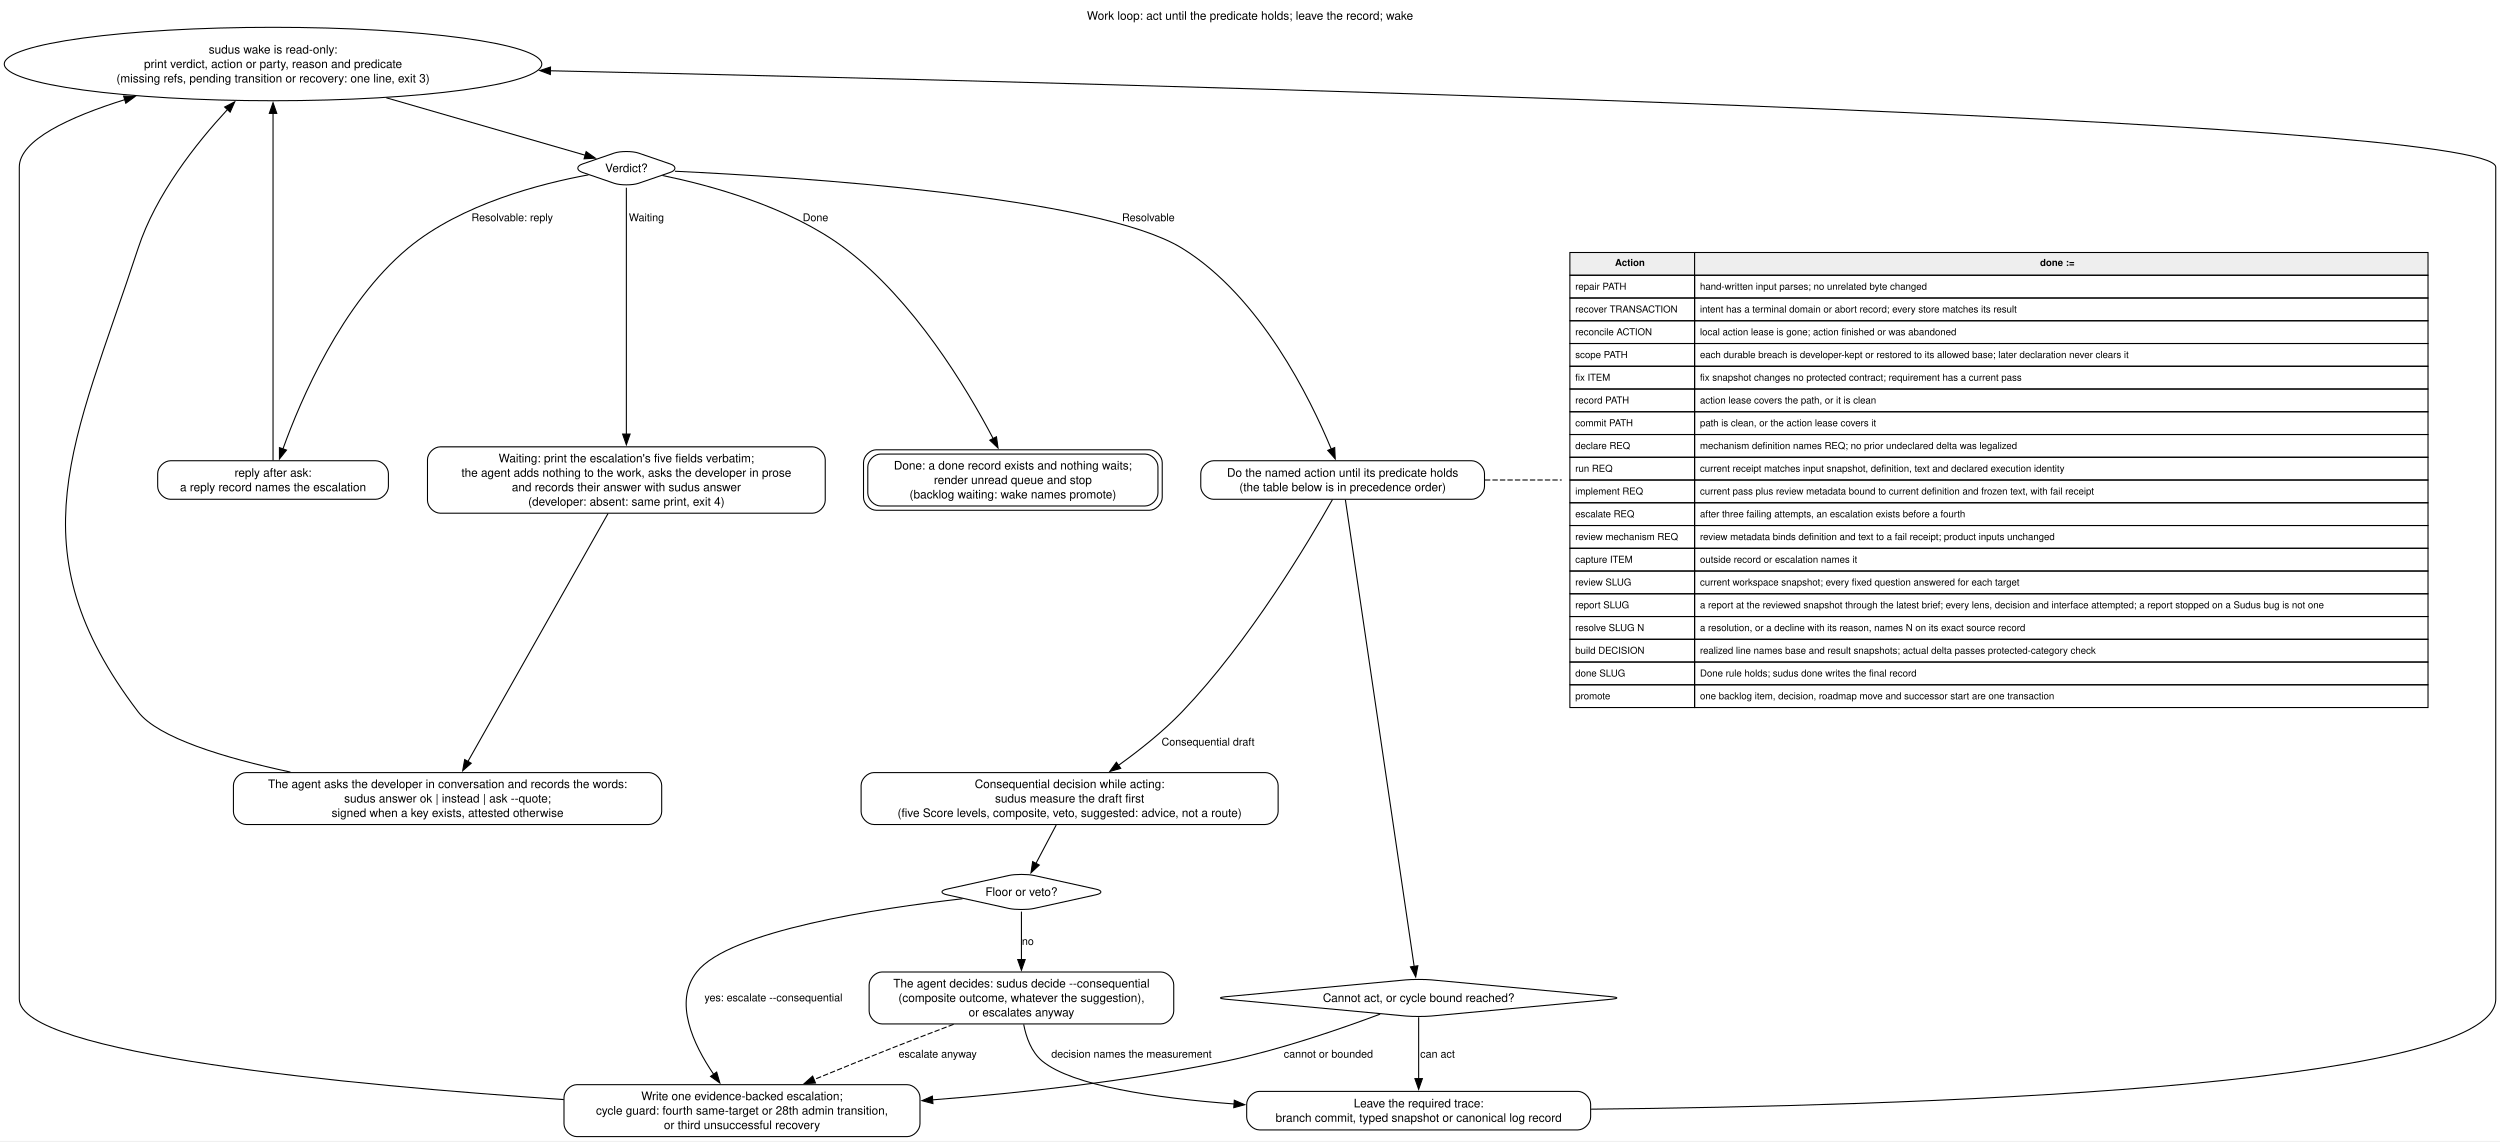
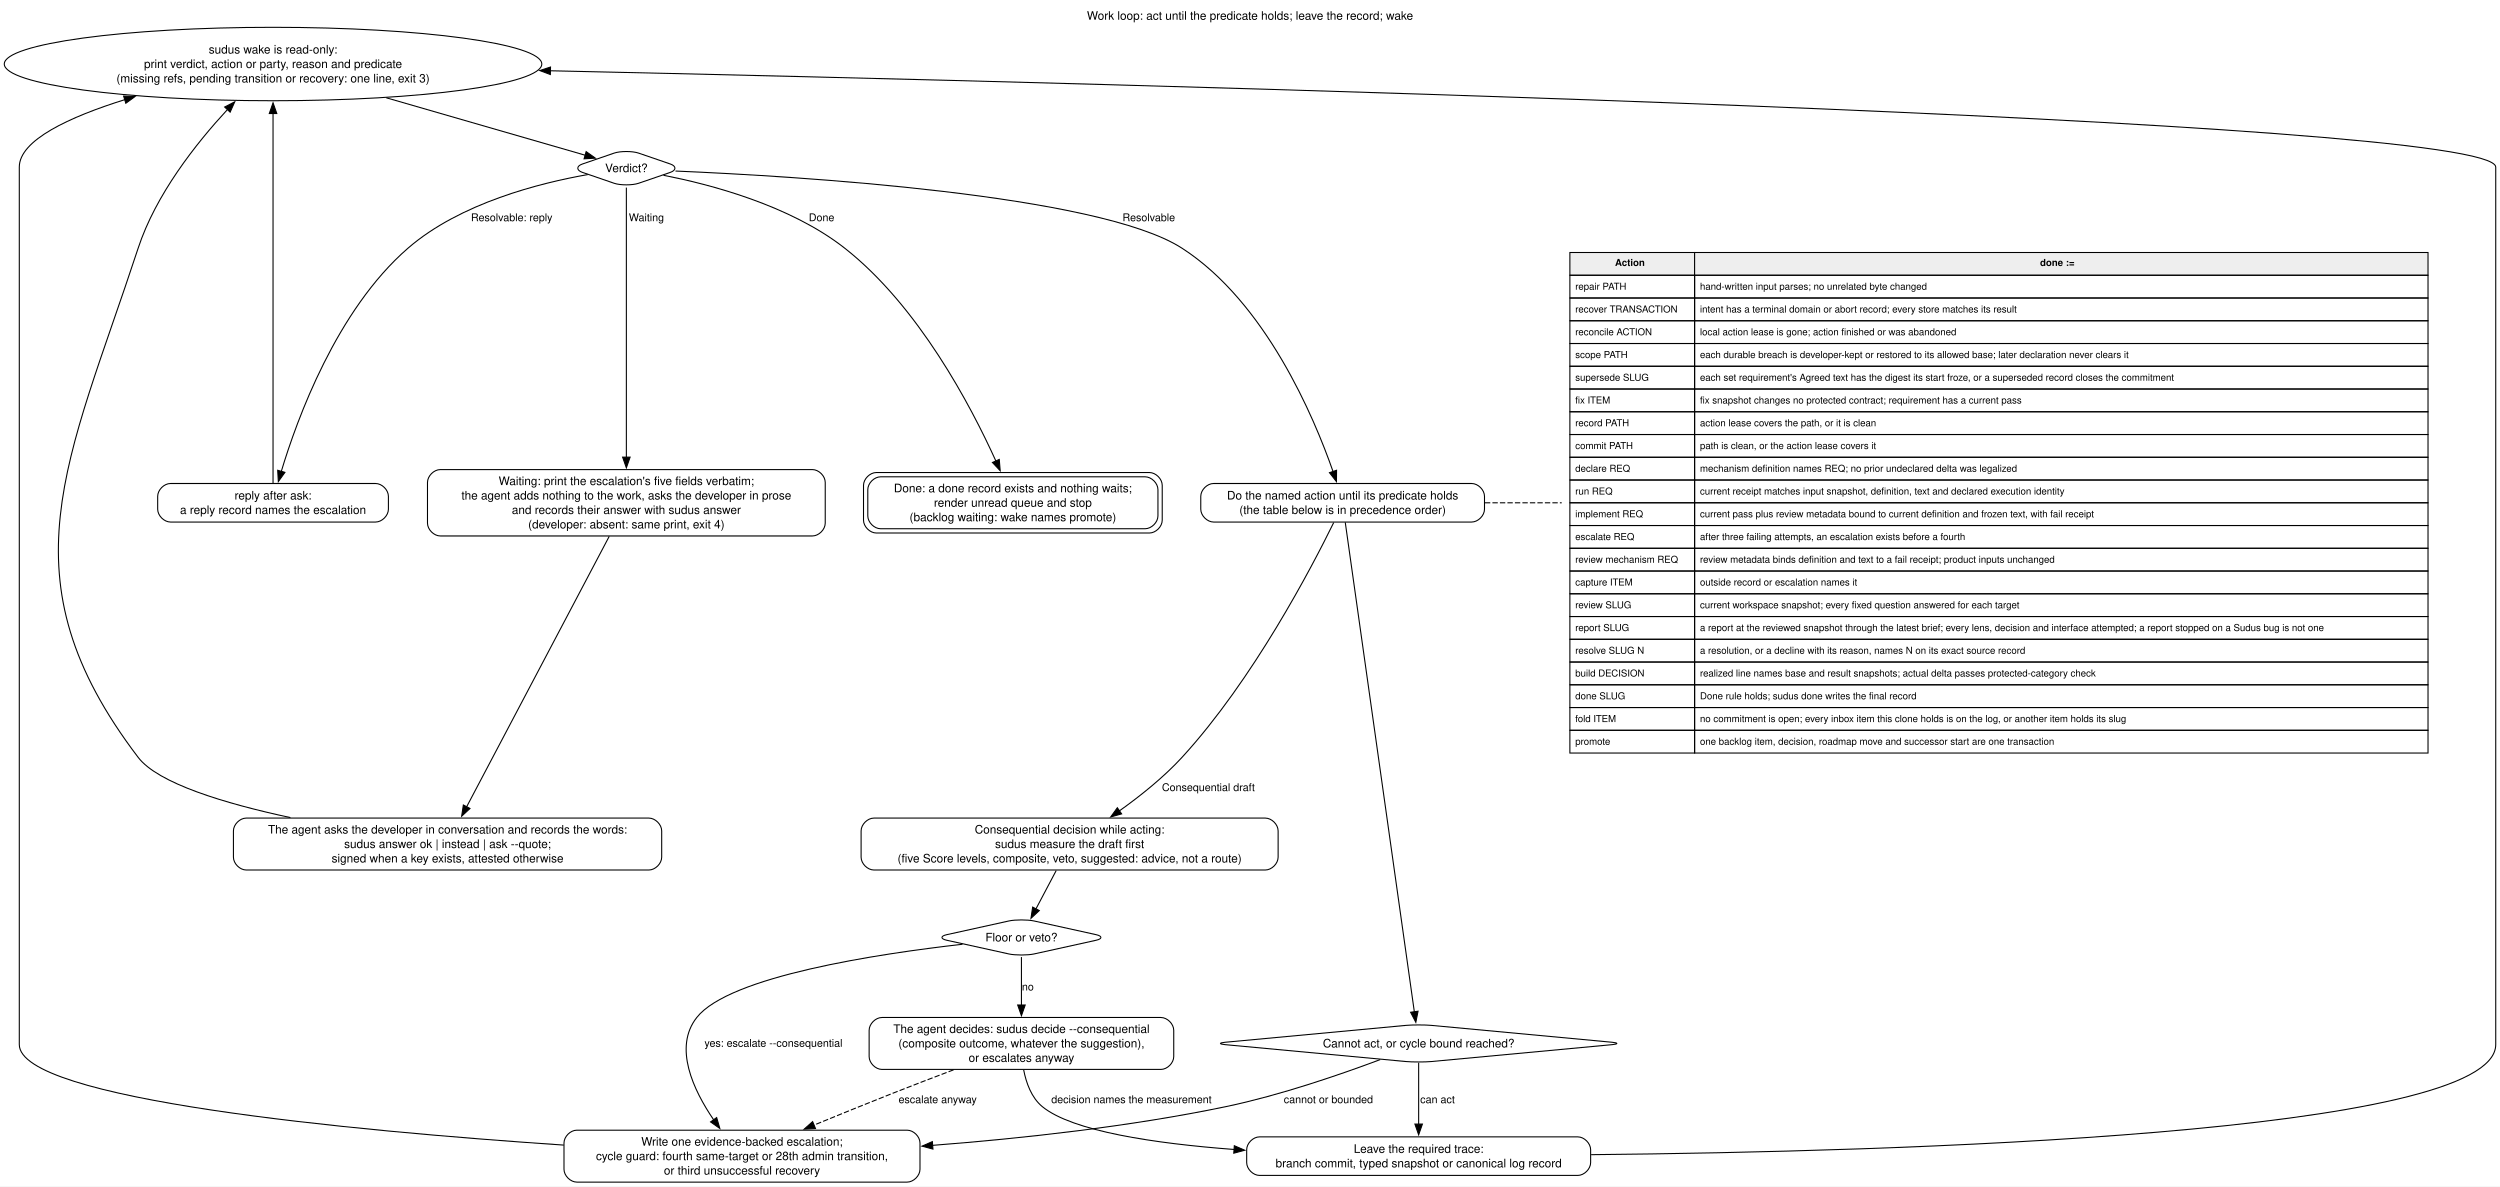
- <svg xmlns="http://www.w3.org/2000/svg" width="2335pt" height="1066pt" viewBox="0.00 0.00 2335.00 1066.00">
-   <g id="graph0" class="graph" transform="scale(1 1) rotate(0) translate(4 1061.59)">
-     <polygon fill="white" stroke="none" points="-4,4 -4,-1061.59 2331.02,-1061.59 2331.02,4 -4,4" />
-     <text xml:space="preserve" text-anchor="middle" x="1163.51" y="-1043.14" font-family="Helvetica,sans-Serif" font-size="11.00">Work loop: act until the predicate holds; leave the record; wake</text>
+ <svg xmlns="http://www.w3.org/2000/svg" width="2335pt" height="1108pt" viewBox="0.00 0.00 2335.00 1108.00">
+   <g id="graph0" class="graph" transform="scale(1 1) rotate(0) translate(4 1104.09)">
+     <polygon fill="white" stroke="none" points="-4,4 -4,-1104.09 2331.02,-1104.09 2331.02,4 -4,4" />
+     <text xml:space="preserve" text-anchor="middle" x="1163.51" y="-1085.64" font-family="Helvetica,sans-Serif" font-size="11.00">Work loop: act until the predicate holds; leave the record; wake</text>
    <g id="node1" class="node">
-       <ellipse fill="none" stroke="black" cx="251.02" cy="-1001.79" rx="251.02" ry="34.29" />
-       <text xml:space="preserve" text-anchor="middle" x="251.02" y="-1011.59" font-family="Helvetica,sans-Serif" font-size="11.00">sudus wake is read-only:</text>
-       <text xml:space="preserve" text-anchor="middle" x="251.02" y="-998.09" font-family="Helvetica,sans-Serif" font-size="11.00">print verdict, action or party, reason and predicate</text>
-       <text xml:space="preserve" text-anchor="middle" x="251.02" y="-984.59" font-family="Helvetica,sans-Serif" font-size="11.00">(missing refs, pending transition or recovery: one line, exit 3)</text>
+       <ellipse fill="none" stroke="black" cx="251.02" cy="-1044.29" rx="251.02" ry="34.29" />
+       <text xml:space="preserve" text-anchor="middle" x="251.02" y="-1054.09" font-family="Helvetica,sans-Serif" font-size="11.00">sudus wake is read-only:</text>
+       <text xml:space="preserve" text-anchor="middle" x="251.02" y="-1040.59" font-family="Helvetica,sans-Serif" font-size="11.00">print verdict, action or party, reason and predicate</text>
+       <text xml:space="preserve" text-anchor="middle" x="251.02" y="-1027.09" font-family="Helvetica,sans-Serif" font-size="11.00">(missing refs, pending transition or recovery: one line, exit 3)</text>
    </g>
    <g id="node2" class="node">
-       <path fill="none" stroke="black" d="M569.67,-918.61C569.67,-918.61 539.92,-908.39 539.92,-908.39 534.24,-906.45 534.24,-902.55 539.92,-900.61 539.92,-900.61 569.67,-890.39 569.67,-890.39 575.35,-888.45 586.7,-888.45 592.37,-890.39 592.37,-890.39 622.13,-900.61 622.13,-900.61 627.8,-902.55 627.8,-906.45 622.13,-908.39 622.13,-908.39 592.37,-918.61 592.37,-918.61 586.7,-920.55 575.35,-920.55 569.67,-918.61" />
-       <text xml:space="preserve" text-anchor="middle" x="581.02" y="-900.8" font-family="Helvetica,sans-Serif" font-size="11.00">Verdict?</text>
+       <path fill="none" stroke="black" d="M569.67,-961.11C569.67,-961.11 539.92,-950.89 539.92,-950.89 534.24,-948.95 534.24,-945.05 539.92,-943.11 539.92,-943.11 569.67,-932.89 569.67,-932.89 575.35,-930.95 586.7,-930.95 592.37,-932.89 592.37,-932.89 622.13,-943.11 622.13,-943.11 627.8,-945.05 627.8,-948.95 622.13,-950.89 622.13,-950.89 592.37,-961.11 592.37,-961.11 586.7,-963.05 575.35,-963.05 569.67,-961.11" />
+       <text xml:space="preserve" text-anchor="middle" x="581.02" y="-943.3" font-family="Helvetica,sans-Serif" font-size="11.00">Verdict?</text>
    </g>
    <g id="edge1" class="edge">
-       <path fill="none" stroke="black" d="M356.8,-970.25C420.41,-951.88 497.56,-929.6 542.77,-916.55" />
-       <polygon fill="black" stroke="black" points="543.46,-919.99 552.1,-913.85 541.52,-913.26 543.46,-919.99" />
+       <path fill="none" stroke="black" d="M356.8,-1012.75C420.41,-994.38 497.56,-972.1 542.77,-959.05" />
+       <polygon fill="black" stroke="black" points="543.46,-962.49 552.1,-956.35 541.52,-955.76 543.46,-962.49" />
    </g>
    <g id="node3" class="node">
-       <path fill="none" stroke="black" d="M754.77,-644.25C754.77,-644.25 407.27,-644.25 407.27,-644.25 401.27,-644.25 395.27,-638.25 395.27,-632.25 395.27,-632.25 395.27,-594.25 395.27,-594.25 395.27,-588.25 401.27,-582.25 407.27,-582.25 407.27,-582.25 754.77,-582.25 754.77,-582.25 760.77,-582.25 766.77,-588.25 766.77,-594.25 766.77,-594.25 766.77,-632.25 766.77,-632.25 766.77,-638.25 760.77,-644.25 754.77,-644.25" />
-       <text xml:space="preserve" text-anchor="middle" x="581.02" y="-629.8" font-family="Helvetica,sans-Serif" font-size="11.00">Waiting: print the escalation's five fields verbatim;</text>
-       <text xml:space="preserve" text-anchor="middle" x="581.02" y="-616.3" font-family="Helvetica,sans-Serif" font-size="11.00">the agent adds nothing to the work, asks the developer in prose</text>
-       <text xml:space="preserve" text-anchor="middle" x="581.02" y="-602.8" font-family="Helvetica,sans-Serif" font-size="11.00">and records their answer with sudus answer</text>
-       <text xml:space="preserve" text-anchor="middle" x="581.02" y="-589.3" font-family="Helvetica,sans-Serif" font-size="11.00">(developer: absent: same print, exit 4)</text>
+       <path fill="none" stroke="black" d="M754.77,-665.5C754.77,-665.5 407.27,-665.5 407.27,-665.5 401.27,-665.5 395.27,-659.5 395.27,-653.5 395.27,-653.5 395.27,-615.5 395.27,-615.5 395.27,-609.5 401.27,-603.5 407.27,-603.5 407.27,-603.5 754.77,-603.5 754.77,-603.5 760.77,-603.5 766.77,-609.5 766.77,-615.5 766.77,-615.5 766.77,-653.5 766.77,-653.5 766.77,-659.5 760.77,-665.5 754.77,-665.5" />
+       <text xml:space="preserve" text-anchor="middle" x="581.02" y="-651.05" font-family="Helvetica,sans-Serif" font-size="11.00">Waiting: print the escalation's five fields verbatim;</text>
+       <text xml:space="preserve" text-anchor="middle" x="581.02" y="-637.55" font-family="Helvetica,sans-Serif" font-size="11.00">the agent adds nothing to the work, asks the developer in prose</text>
+       <text xml:space="preserve" text-anchor="middle" x="581.02" y="-624.05" font-family="Helvetica,sans-Serif" font-size="11.00">and records their answer with sudus answer</text>
+       <text xml:space="preserve" text-anchor="middle" x="581.02" y="-610.55" font-family="Helvetica,sans-Serif" font-size="11.00">(developer: absent: same print, exit 4)</text>
    </g>
    <g id="edge2" class="edge">
-       <path fill="none" stroke="black" d="M581.02,-886.27C581.02,-841.5 581.02,-720.51 581.02,-656.03" />
-       <polygon fill="black" stroke="black" points="584.52,-656.19 581.02,-646.19 577.52,-656.19 584.52,-656.19" />
-       <text xml:space="preserve" text-anchor="middle" x="599.77" y="-855" font-family="Helvetica,sans-Serif" font-size="10.00">Waiting</text>
+       <path fill="none" stroke="black" d="M581.02,-928.86C581.02,-881.15 581.02,-745.77 581.02,-676.87" />
+       <polygon fill="black" stroke="black" points="584.52,-677.13 581.02,-667.13 577.52,-677.13 584.52,-677.13" />
+       <text xml:space="preserve" text-anchor="middle" x="599.77" y="-897.5" font-family="Helvetica,sans-Serif" font-size="10.00">Waiting</text>
    </g>
    <g id="node5" class="node">
-       <path fill="none" stroke="black" d="M346.77,-631.25C346.77,-631.25 155.27,-631.25 155.27,-631.25 149.27,-631.25 143.27,-625.25 143.27,-619.25 143.27,-619.25 143.27,-607.25 143.27,-607.25 143.27,-601.25 149.27,-595.25 155.27,-595.25 155.27,-595.25 346.77,-595.25 346.77,-595.25 352.77,-595.25 358.77,-601.25 358.77,-607.25 358.77,-607.25 358.77,-619.25 358.77,-619.25 358.77,-625.25 352.77,-631.25 346.77,-631.25" />
-       <text xml:space="preserve" text-anchor="middle" x="251.02" y="-616.3" font-family="Helvetica,sans-Serif" font-size="11.00">reply after ask:</text>
-       <text xml:space="preserve" text-anchor="middle" x="251.02" y="-602.8" font-family="Helvetica,sans-Serif" font-size="11.00">a reply record names the escalation</text>
+       <path fill="none" stroke="black" d="M346.77,-652.5C346.77,-652.5 155.27,-652.5 155.27,-652.5 149.27,-652.5 143.27,-646.5 143.27,-640.5 143.27,-640.5 143.27,-628.5 143.27,-628.5 143.27,-622.5 149.27,-616.5 155.27,-616.5 155.27,-616.5 346.77,-616.5 346.77,-616.5 352.77,-616.5 358.77,-622.5 358.77,-628.5 358.77,-628.5 358.77,-640.5 358.77,-640.5 358.77,-646.5 352.77,-652.5 346.77,-652.5" />
+       <text xml:space="preserve" text-anchor="middle" x="251.02" y="-637.55" font-family="Helvetica,sans-Serif" font-size="11.00">reply after ask:</text>
+       <text xml:space="preserve" text-anchor="middle" x="251.02" y="-624.05" font-family="Helvetica,sans-Serif" font-size="11.00">a reply record names the escalation</text>
    </g>
    <g id="edge5" class="edge">
-       <path fill="none" stroke="black" d="M545.62,-898.28C501.78,-890.24 426.8,-871.2 377.02,-829.75 315.13,-778.22 276.7,-687.95 260.28,-642.34" />
-       <polygon fill="black" stroke="black" points="263.6,-641.21 257,-632.92 256.99,-643.52 263.6,-641.21" />
-       <text xml:space="preserve" text-anchor="middle" x="474.42" y="-855" font-family="Helvetica,sans-Serif" font-size="10.00">Resolvable: reply</text>
+       <path fill="none" stroke="black" d="M544.97,-941.03C500.79,-933.28 425.82,-914.56 377.02,-872.25 310.42,-814.5 273.42,-712.69 258.66,-663.56" />
+       <polygon fill="black" stroke="black" points="262.11,-662.89 255.96,-654.27 255.39,-664.85 262.11,-662.89" />
+       <text xml:space="preserve" text-anchor="middle" x="473.92" y="-897.5" font-family="Helvetica,sans-Serif" font-size="10.00">Resolvable: reply</text>
    </g>
    <g id="node6" class="node">
-       <path fill="none" stroke="black" d="M1065.52,-637.5C1065.52,-637.5 818.52,-637.5 818.52,-637.5 812.52,-637.5 806.52,-631.5 806.52,-625.5 806.52,-625.5 806.52,-601 806.52,-601 806.52,-595 812.52,-589 818.52,-589 818.52,-589 1065.52,-589 1065.52,-589 1071.52,-589 1077.52,-595 1077.52,-601 1077.52,-601 1077.52,-625.5 1077.52,-625.5 1077.52,-631.5 1071.52,-637.5 1065.52,-637.5" />
-       <path fill="none" stroke="black" d="M1069.52,-641.5C1069.52,-641.5 814.52,-641.5 814.52,-641.5 808.52,-641.5 802.52,-635.5 802.52,-629.5 802.52,-629.5 802.52,-597 802.52,-597 802.52,-591 808.52,-585 814.52,-585 814.52,-585 1069.52,-585 1069.52,-585 1075.52,-585 1081.52,-591 1081.52,-597 1081.52,-597 1081.52,-629.5 1081.52,-629.5 1081.52,-635.5 1075.52,-641.5 1069.52,-641.5" />
-       <text xml:space="preserve" text-anchor="middle" x="942.02" y="-623.05" font-family="Helvetica,sans-Serif" font-size="11.00">Done: a done record exists and nothing waits;</text>
-       <text xml:space="preserve" text-anchor="middle" x="942.02" y="-609.55" font-family="Helvetica,sans-Serif" font-size="11.00">render unread queue and stop</text>
-       <text xml:space="preserve" text-anchor="middle" x="942.02" y="-596.05" font-family="Helvetica,sans-Serif" font-size="11.00">(backlog waiting: wake names promote)</text>
+       <path fill="none" stroke="black" d="M1065.52,-658.75C1065.52,-658.75 818.52,-658.75 818.52,-658.75 812.52,-658.75 806.52,-652.75 806.52,-646.75 806.52,-646.75 806.52,-622.25 806.52,-622.25 806.52,-616.25 812.52,-610.25 818.52,-610.25 818.52,-610.25 1065.52,-610.25 1065.52,-610.25 1071.52,-610.25 1077.52,-616.25 1077.52,-622.25 1077.52,-622.25 1077.52,-646.75 1077.52,-646.75 1077.52,-652.75 1071.52,-658.75 1065.52,-658.75" />
+       <path fill="none" stroke="black" d="M1069.52,-662.75C1069.52,-662.75 814.52,-662.75 814.52,-662.75 808.52,-662.75 802.52,-656.75 802.52,-650.75 802.52,-650.75 802.52,-618.25 802.52,-618.25 802.52,-612.25 808.52,-606.25 814.52,-606.25 814.52,-606.25 1069.52,-606.25 1069.52,-606.25 1075.52,-606.25 1081.52,-612.25 1081.52,-618.25 1081.52,-618.25 1081.52,-650.75 1081.52,-650.75 1081.52,-656.75 1075.52,-662.75 1069.52,-662.75" />
+       <text xml:space="preserve" text-anchor="middle" x="942.02" y="-644.3" font-family="Helvetica,sans-Serif" font-size="11.00">Done: a done record exists and nothing waits;</text>
+       <text xml:space="preserve" text-anchor="middle" x="942.02" y="-630.8" font-family="Helvetica,sans-Serif" font-size="11.00">render unread queue and stop</text>
+       <text xml:space="preserve" text-anchor="middle" x="942.02" y="-617.3" font-family="Helvetica,sans-Serif" font-size="11.00">(backlog waiting: wake names promote)</text>
    </g>
    <g id="edge7" class="edge">
-       <path fill="none" stroke="black" d="M614.65,-897.68C657.64,-888.91 732.77,-868.98 785.02,-829.75 849.2,-781.56 898.47,-699.79 923.58,-652.04" />
-       <polygon fill="black" stroke="black" points="926.68,-653.65 928.16,-643.16 920.46,-650.44 926.68,-653.65" />
-       <text xml:space="preserve" text-anchor="middle" x="757.67" y="-855" font-family="Helvetica,sans-Serif" font-size="10.00">Done</text>
+       <path fill="none" stroke="black" d="M615.67,-940.39C659.08,-931.92 733.94,-912.39 785.02,-872.25 853.81,-818.19 902.65,-725.38 926.16,-673.48" />
+       <polygon fill="black" stroke="black" points="929.31,-674.99 930.17,-664.43 922.92,-672.15 929.31,-674.99" />
+       <text xml:space="preserve" text-anchor="middle" x="763.35" y="-897.5" font-family="Helvetica,sans-Serif" font-size="10.00">Done</text>
    </g>
    <g id="node7" class="node">
-       <path fill="none" stroke="black" d="M1370.52,-631.25C1370.52,-631.25 1129.52,-631.25 1129.52,-631.25 1123.52,-631.25 1117.52,-625.25 1117.52,-619.25 1117.52,-619.25 1117.52,-607.25 1117.52,-607.25 1117.52,-601.25 1123.52,-595.25 1129.52,-595.25 1129.52,-595.25 1370.52,-595.25 1370.52,-595.25 1376.52,-595.25 1382.52,-601.25 1382.52,-607.25 1382.52,-607.25 1382.52,-619.25 1382.52,-619.25 1382.52,-625.25 1376.52,-631.25 1370.52,-631.25" />
-       <text xml:space="preserve" text-anchor="middle" x="1250.02" y="-616.3" font-family="Helvetica,sans-Serif" font-size="11.00">Do the named action until its predicate holds</text>
-       <text xml:space="preserve" text-anchor="middle" x="1250.02" y="-602.8" font-family="Helvetica,sans-Serif" font-size="11.00">(the table below is in precedence order)</text>
+       <path fill="none" stroke="black" d="M1370.52,-652.5C1370.52,-652.5 1129.52,-652.5 1129.52,-652.5 1123.52,-652.5 1117.52,-646.5 1117.52,-640.5 1117.52,-640.5 1117.52,-628.5 1117.52,-628.5 1117.52,-622.5 1123.52,-616.5 1129.52,-616.5 1129.52,-616.5 1370.52,-616.5 1370.52,-616.5 1376.52,-616.5 1382.52,-622.5 1382.52,-628.5 1382.52,-628.5 1382.52,-640.5 1382.52,-640.5 1382.52,-646.5 1376.52,-652.5 1370.52,-652.5" />
+       <text xml:space="preserve" text-anchor="middle" x="1250.02" y="-637.55" font-family="Helvetica,sans-Serif" font-size="11.00">Do the named action until its predicate holds</text>
+       <text xml:space="preserve" text-anchor="middle" x="1250.02" y="-624.05" font-family="Helvetica,sans-Serif" font-size="11.00">(the table below is in precedence order)</text>
    </g>
    <g id="edge8" class="edge">
-       <path fill="none" stroke="black" d="M626.37,-901.65C737.65,-896.4 1020.88,-878.48 1100.02,-829.75 1173.15,-784.72 1219.88,-689.26 1239.47,-641.98" />
-       <polygon fill="black" stroke="black" points="1242.6,-643.57 1243.09,-632.99 1236.1,-640.96 1242.6,-643.57" />
-       <text xml:space="preserve" text-anchor="middle" x="1068.54" y="-855" font-family="Helvetica,sans-Serif" font-size="10.00">Resolvable</text>
+       <path fill="none" stroke="black" d="M626.91,-944.34C738.78,-939.55 1022.05,-922.63 1100.02,-872.25 1178.13,-821.79 1223.22,-714.72 1241.05,-663.69" />
+       <polygon fill="black" stroke="black" points="1244.35,-664.87 1244.24,-654.27 1237.72,-662.62 1244.35,-664.87" />
+       <text xml:space="preserve" text-anchor="middle" x="1068.96" y="-897.5" font-family="Helvetica,sans-Serif" font-size="10.00">Resolvable</text>
    </g>
    <g id="node4" class="node">
      <path fill="none" stroke="black" d="M602.02,-340C602.02,-340 226.02,-340 226.02,-340 220.02,-340 214.02,-334 214.02,-328 214.02,-328 214.02,-303.5 214.02,-303.5 214.02,-297.5 220.02,-291.5 226.02,-291.5 226.02,-291.5 602.02,-291.5 602.02,-291.5 608.02,-291.5 614.02,-297.5 614.02,-303.5 614.02,-303.5 614.02,-328 614.02,-328 614.02,-334 608.02,-340 602.02,-340" />
      <text xml:space="preserve" text-anchor="middle" x="414.02" y="-325.55" font-family="Helvetica,sans-Serif" font-size="11.00">The agent asks the developer in conversation and records the words:</text>
      <text xml:space="preserve" text-anchor="middle" x="414.02" y="-312.05" font-family="Helvetica,sans-Serif" font-size="11.00">sudus answer ok | instead | ask --quote;</text>
      <text xml:space="preserve" text-anchor="middle" x="414.02" y="-298.55" font-family="Helvetica,sans-Serif" font-size="11.00">signed when a key exists, attested otherwise</text>
    </g>
    <g id="edge3" class="edge">
-       <path fill="none" stroke="black" d="M563.94,-582.02C532.49,-526.37 465.67,-408.15 432.92,-350.19" />
-       <polygon fill="black" stroke="black" points="436.12,-348.73 428.15,-341.75 430.02,-352.18 436.12,-348.73" />
+       <path fill="none" stroke="black" d="M565.01,-603.13C533.68,-543.7 464.48,-412.45 431.79,-350.45" />
+       <polygon fill="black" stroke="black" points="434.96,-348.96 427.2,-341.75 428.77,-352.23 434.96,-348.96" />
    </g>
    <g id="edge4" class="edge">
-       <path fill="none" stroke="black" d="M267.25,-340.46C205.41,-353.72 143.46,-372.51 125.02,-396.75 8.5,-549.91 64.95,-646.92 125.02,-829.75 141.46,-879.77 178.74,-927.19 208.51,-959.35" />
-       <polygon fill="black" stroke="black" points="205.84,-961.63 215.25,-966.5 210.94,-956.82 205.84,-961.63" />
+       <path fill="none" stroke="black" d="M267.25,-340.46C205.41,-353.72 143.46,-372.51 125.02,-396.75 -2.94,-564.94 59.06,-671.48 125.02,-872.25 141.46,-922.27 178.74,-969.69 208.51,-1001.85" />
+       <polygon fill="black" stroke="black" points="205.84,-1004.13 215.25,-1009 210.94,-999.32 205.84,-1004.13" />
    </g>
    <g id="edge6" class="edge">
-       <path fill="none" stroke="black" d="M251.02,-631.59C251.02,-688.45 251.02,-870.42 251.02,-955.79" />
-       <polygon fill="black" stroke="black" points="247.52,-955.65 251.02,-965.65 254.52,-955.65 247.52,-955.65" />
+       <path fill="none" stroke="black" d="M251.02,-652.7C251.02,-711.93 251.02,-908.63 251.02,-998.18" />
+       <polygon fill="black" stroke="black" points="247.52,-998.06 251.02,-1008.06 254.52,-998.06 247.52,-998.06" />
    </g>
    <g id="node8" class="node">
      <path fill="none" stroke="black" d="M1309.07,-146.38C1309.07,-146.38 1140.34,-130.62 1140.34,-130.62 1134.37,-130.06 1134.37,-128.94 1140.34,-128.38 1140.34,-128.38 1309.07,-112.62 1309.07,-112.62 1315.05,-112.06 1327,-112.06 1332.97,-112.62 1332.97,-112.62 1501.7,-128.38 1501.7,-128.38 1507.68,-128.94 1507.68,-130.06 1501.7,-130.62 1501.7,-130.62 1332.97,-146.38 1332.97,-146.38 1327,-146.94 1315.05,-146.94 1309.07,-146.38" />
      <text xml:space="preserve" text-anchor="middle" x="1321.02" y="-125.8" font-family="Helvetica,sans-Serif" font-size="11.00">Cannot act, or cycle bound reached?</text>
    </g>
    <g id="edge9" class="edge">
-       <path fill="none" stroke="black" d="M1252.59,-594.82C1263.19,-522.88 1303.61,-248.67 1316.82,-159.04" />
-       <polygon fill="black" stroke="black" points="1320.28,-159.56 1318.27,-149.15 1313.35,-158.54 1320.28,-159.56" />
+       <path fill="none" stroke="black" d="M1252.47,-616.19C1262.92,-542.12 1303.94,-251.52 1317,-158.97" />
+       <polygon fill="black" stroke="black" points="1320.45,-159.63 1318.38,-149.24 1313.51,-158.65 1320.45,-159.63" />
    </g>
    <g id="node10" class="node">
      <path fill="none" stroke="black" d="M1177.77,-340C1177.77,-340 812.27,-340 812.27,-340 806.27,-340 800.27,-334 800.27,-328 800.27,-328 800.27,-303.5 800.27,-303.5 800.27,-297.5 806.27,-291.5 812.27,-291.5 812.27,-291.5 1177.77,-291.5 1177.77,-291.5 1183.77,-291.5 1189.77,-297.5 1189.77,-303.5 1189.77,-303.5 1189.77,-328 1189.77,-328 1189.77,-334 1183.77,-340 1177.77,-340" />
      <text xml:space="preserve" text-anchor="middle" x="995.02" y="-325.55" font-family="Helvetica,sans-Serif" font-size="11.00">Consequential decision while acting:</text>
      <text xml:space="preserve" text-anchor="middle" x="995.02" y="-312.05" font-family="Helvetica,sans-Serif" font-size="11.00">sudus measure the draft first</text>
      <text xml:space="preserve" text-anchor="middle" x="995.02" y="-298.55" font-family="Helvetica,sans-Serif" font-size="11.00">(five Score levels, composite, veto, suggested: advice, not a route)</text>
    </g>
    <g id="edge14" class="edge">
-       <path fill="none" stroke="black" d="M1240.52,-594.99C1218.89,-556.61 1162.93,-462.42 1100.02,-396.75 1082.31,-378.26 1060.06,-360.67 1040.61,-346.72" />
-       <polygon fill="black" stroke="black" points="1042.74,-343.94 1032.55,-341.05 1038.71,-349.67 1042.74,-343.94" />
-       <text xml:space="preserve" text-anchor="middle" x="1124.31" y="-365.25" font-family="Helvetica,sans-Serif" font-size="10.00">Consequential draft</text>
+       <path fill="none" stroke="black" d="M1241.68,-616.01C1221.44,-574.71 1166.46,-469.18 1100.02,-396.75 1082.85,-378.03 1060.86,-360.52 1041.45,-346.68" />
+       <polygon fill="black" stroke="black" points="1043.6,-343.92 1033.39,-341.06 1039.59,-349.66 1043.6,-343.92" />
+       <text xml:space="preserve" text-anchor="middle" x="1124.64" y="-365.25" font-family="Helvetica,sans-Serif" font-size="10.00">Consequential draft</text>
    </g>
    <g id="node14" class="node">
-       <polygon fill="#eeeeee" stroke="none" points="1462.27,-804.5 1462.27,-825.75 1578.77,-825.75 1578.77,-804.5 1462.27,-804.5" />
+       <polygon fill="#eeeeee" stroke="none" points="1462.27,-847 1462.27,-868.25 1578.77,-868.25 1578.77,-847 1462.27,-847" />
+       <polygon fill="none" stroke="black" points="1462.27,-847 1462.27,-868.25 1578.77,-868.25 1578.77,-847 1462.27,-847" />
+       <text xml:space="preserve" text-anchor="start" x="1504.4" y="-855.7" font-family="Helvetica,sans-Serif" font-weight="bold" font-size="9.00">Action</text>
+       <polygon fill="#eeeeee" stroke="none" points="1578.77,-847 1578.77,-868.25 2263.77,-868.25 2263.77,-847 1578.77,-847" />
+       <polygon fill="none" stroke="black" points="1578.77,-847 1578.77,-868.25 2263.77,-868.25 2263.77,-847 1578.77,-847" />
+       <text xml:space="preserve" text-anchor="start" x="1901.4" y="-855.7" font-family="Helvetica,sans-Serif" font-weight="bold" font-size="9.00">done :=</text>
+       <polygon fill="none" stroke="black" points="1462.27,-825.75 1462.27,-847 1578.77,-847 1578.77,-825.75 1462.27,-825.75" />
+       <text xml:space="preserve" text-anchor="start" x="1467.27" y="-833.45" font-family="Helvetica,sans-Serif" font-size="9.00">repair PATH</text>
+       <polygon fill="none" stroke="black" points="1578.77,-825.75 1578.77,-847 2263.77,-847 2263.77,-825.75 1578.77,-825.75" />
+       <text xml:space="preserve" text-anchor="start" x="1583.77" y="-833.45" font-family="Helvetica,sans-Serif" font-size="9.00">hand-written input parses; no unrelated byte changed</text>
      <polygon fill="none" stroke="black" points="1462.27,-804.5 1462.27,-825.75 1578.77,-825.75 1578.77,-804.5 1462.27,-804.5" />
-       <text xml:space="preserve" text-anchor="start" x="1504.4" y="-813.2" font-family="Helvetica,sans-Serif" font-weight="bold" font-size="9.00">Action</text>
-       <polygon fill="#eeeeee" stroke="none" points="1578.77,-804.5 1578.77,-825.75 2263.77,-825.75 2263.77,-804.5 1578.77,-804.5" />
+       <text xml:space="preserve" text-anchor="start" x="1467.27" y="-812.2" font-family="Helvetica,sans-Serif" font-size="9.00">recover TRANSACTION</text>
      <polygon fill="none" stroke="black" points="1578.77,-804.5 1578.77,-825.75 2263.77,-825.75 2263.77,-804.5 1578.77,-804.5" />
-       <text xml:space="preserve" text-anchor="start" x="1901.4" y="-813.2" font-family="Helvetica,sans-Serif" font-weight="bold" font-size="9.00">done :=</text>
+       <text xml:space="preserve" text-anchor="start" x="1583.77" y="-812.2" font-family="Helvetica,sans-Serif" font-size="9.00">intent has a terminal domain or abort record; every store matches its result</text>
      <polygon fill="none" stroke="black" points="1462.27,-783.25 1462.27,-804.5 1578.77,-804.5 1578.77,-783.25 1462.27,-783.25" />
-       <text xml:space="preserve" text-anchor="start" x="1467.27" y="-790.95" font-family="Helvetica,sans-Serif" font-size="9.00">repair PATH</text>
+       <text xml:space="preserve" text-anchor="start" x="1467.27" y="-790.95" font-family="Helvetica,sans-Serif" font-size="9.00">reconcile ACTION</text>
      <polygon fill="none" stroke="black" points="1578.77,-783.25 1578.77,-804.5 2263.77,-804.5 2263.77,-783.25 1578.77,-783.25" />
-       <text xml:space="preserve" text-anchor="start" x="1583.77" y="-790.95" font-family="Helvetica,sans-Serif" font-size="9.00">hand-written input parses; no unrelated byte changed</text>
+       <text xml:space="preserve" text-anchor="start" x="1583.77" y="-790.95" font-family="Helvetica,sans-Serif" font-size="9.00">local action lease is gone; action finished or was abandoned</text>
      <polygon fill="none" stroke="black" points="1462.27,-762 1462.27,-783.25 1578.77,-783.25 1578.77,-762 1462.27,-762" />
-       <text xml:space="preserve" text-anchor="start" x="1467.27" y="-769.7" font-family="Helvetica,sans-Serif" font-size="9.00">recover TRANSACTION</text>
+       <text xml:space="preserve" text-anchor="start" x="1467.27" y="-769.7" font-family="Helvetica,sans-Serif" font-size="9.00">scope PATH</text>
      <polygon fill="none" stroke="black" points="1578.77,-762 1578.77,-783.25 2263.77,-783.25 2263.77,-762 1578.77,-762" />
-       <text xml:space="preserve" text-anchor="start" x="1583.77" y="-769.7" font-family="Helvetica,sans-Serif" font-size="9.00">intent has a terminal domain or abort record; every store matches its result</text>
+       <text xml:space="preserve" text-anchor="start" x="1583.77" y="-769.7" font-family="Helvetica,sans-Serif" font-size="9.00">each durable breach is developer-kept or restored to its allowed base; later declaration never clears it</text>
      <polygon fill="none" stroke="black" points="1462.27,-740.75 1462.27,-762 1578.77,-762 1578.77,-740.75 1462.27,-740.75" />
-       <text xml:space="preserve" text-anchor="start" x="1467.27" y="-748.45" font-family="Helvetica,sans-Serif" font-size="9.00">reconcile ACTION</text>
+       <text xml:space="preserve" text-anchor="start" x="1467.27" y="-748.45" font-family="Helvetica,sans-Serif" font-size="9.00">supersede SLUG</text>
      <polygon fill="none" stroke="black" points="1578.77,-740.75 1578.77,-762 2263.77,-762 2263.77,-740.75 1578.77,-740.75" />
-       <text xml:space="preserve" text-anchor="start" x="1583.77" y="-748.45" font-family="Helvetica,sans-Serif" font-size="9.00">local action lease is gone; action finished or was abandoned</text>
+       <text xml:space="preserve" text-anchor="start" x="1583.77" y="-748.45" font-family="Helvetica,sans-Serif" font-size="9.00">each set requirement's Agreed text has the digest its start froze, or a superseded record closes the commitment</text>
      <polygon fill="none" stroke="black" points="1462.27,-719.5 1462.27,-740.75 1578.77,-740.75 1578.77,-719.5 1462.27,-719.5" />
-       <text xml:space="preserve" text-anchor="start" x="1467.27" y="-727.2" font-family="Helvetica,sans-Serif" font-size="9.00">scope PATH</text>
+       <text xml:space="preserve" text-anchor="start" x="1467.27" y="-727.2" font-family="Helvetica,sans-Serif" font-size="9.00">fix ITEM</text>
      <polygon fill="none" stroke="black" points="1578.77,-719.5 1578.77,-740.75 2263.77,-740.75 2263.77,-719.5 1578.77,-719.5" />
-       <text xml:space="preserve" text-anchor="start" x="1583.77" y="-727.2" font-family="Helvetica,sans-Serif" font-size="9.00">each durable breach is developer-kept or restored to its allowed base; later declaration never clears it</text>
+       <text xml:space="preserve" text-anchor="start" x="1583.77" y="-727.2" font-family="Helvetica,sans-Serif" font-size="9.00">fix snapshot changes no protected contract; requirement has a current pass</text>
      <polygon fill="none" stroke="black" points="1462.27,-698.25 1462.27,-719.5 1578.77,-719.5 1578.77,-698.25 1462.27,-698.25" />
-       <text xml:space="preserve" text-anchor="start" x="1467.27" y="-705.95" font-family="Helvetica,sans-Serif" font-size="9.00">fix ITEM</text>
+       <text xml:space="preserve" text-anchor="start" x="1467.27" y="-705.95" font-family="Helvetica,sans-Serif" font-size="9.00">record PATH</text>
      <polygon fill="none" stroke="black" points="1578.77,-698.25 1578.77,-719.5 2263.77,-719.5 2263.77,-698.25 1578.77,-698.25" />
-       <text xml:space="preserve" text-anchor="start" x="1583.77" y="-705.95" font-family="Helvetica,sans-Serif" font-size="9.00">fix snapshot changes no protected contract; requirement has a current pass</text>
+       <text xml:space="preserve" text-anchor="start" x="1583.77" y="-705.95" font-family="Helvetica,sans-Serif" font-size="9.00">action lease covers the path, or it is clean</text>
      <polygon fill="none" stroke="black" points="1462.27,-677 1462.27,-698.25 1578.77,-698.25 1578.77,-677 1462.27,-677" />
-       <text xml:space="preserve" text-anchor="start" x="1467.27" y="-684.7" font-family="Helvetica,sans-Serif" font-size="9.00">record PATH</text>
+       <text xml:space="preserve" text-anchor="start" x="1467.27" y="-684.7" font-family="Helvetica,sans-Serif" font-size="9.00">commit PATH</text>
      <polygon fill="none" stroke="black" points="1578.77,-677 1578.77,-698.25 2263.77,-698.25 2263.77,-677 1578.77,-677" />
-       <text xml:space="preserve" text-anchor="start" x="1583.77" y="-684.7" font-family="Helvetica,sans-Serif" font-size="9.00">action lease covers the path, or it is clean</text>
+       <text xml:space="preserve" text-anchor="start" x="1583.77" y="-684.7" font-family="Helvetica,sans-Serif" font-size="9.00">path is clean, or the action lease covers it</text>
      <polygon fill="none" stroke="black" points="1462.27,-655.75 1462.27,-677 1578.77,-677 1578.77,-655.75 1462.27,-655.75" />
-       <text xml:space="preserve" text-anchor="start" x="1467.27" y="-663.45" font-family="Helvetica,sans-Serif" font-size="9.00">commit PATH</text>
+       <text xml:space="preserve" text-anchor="start" x="1467.27" y="-663.45" font-family="Helvetica,sans-Serif" font-size="9.00">declare REQ</text>
      <polygon fill="none" stroke="black" points="1578.77,-655.75 1578.77,-677 2263.77,-677 2263.77,-655.75 1578.77,-655.75" />
-       <text xml:space="preserve" text-anchor="start" x="1583.77" y="-663.45" font-family="Helvetica,sans-Serif" font-size="9.00">path is clean, or the action lease covers it</text>
+       <text xml:space="preserve" text-anchor="start" x="1583.77" y="-663.45" font-family="Helvetica,sans-Serif" font-size="9.00">mechanism definition names REQ; no prior undeclared delta was legalized</text>
      <polygon fill="none" stroke="black" points="1462.27,-634.5 1462.27,-655.75 1578.77,-655.75 1578.77,-634.5 1462.27,-634.5" />
-       <text xml:space="preserve" text-anchor="start" x="1467.27" y="-642.2" font-family="Helvetica,sans-Serif" font-size="9.00">declare REQ</text>
+       <text xml:space="preserve" text-anchor="start" x="1467.27" y="-642.2" font-family="Helvetica,sans-Serif" font-size="9.00">run REQ</text>
      <polygon fill="none" stroke="black" points="1578.77,-634.5 1578.77,-655.75 2263.77,-655.75 2263.77,-634.5 1578.77,-634.5" />
-       <text xml:space="preserve" text-anchor="start" x="1583.77" y="-642.2" font-family="Helvetica,sans-Serif" font-size="9.00">mechanism definition names REQ; no prior undeclared delta was legalized</text>
+       <text xml:space="preserve" text-anchor="start" x="1583.77" y="-642.2" font-family="Helvetica,sans-Serif" font-size="9.00">current receipt matches input snapshot, definition, text and declared execution identity</text>
      <polygon fill="none" stroke="black" points="1462.27,-613.25 1462.27,-634.5 1578.77,-634.5 1578.77,-613.25 1462.27,-613.25" />
-       <text xml:space="preserve" text-anchor="start" x="1467.27" y="-620.95" font-family="Helvetica,sans-Serif" font-size="9.00">run REQ</text>
+       <text xml:space="preserve" text-anchor="start" x="1467.27" y="-620.95" font-family="Helvetica,sans-Serif" font-size="9.00">implement REQ</text>
      <polygon fill="none" stroke="black" points="1578.77,-613.25 1578.77,-634.5 2263.77,-634.5 2263.77,-613.25 1578.77,-613.25" />
-       <text xml:space="preserve" text-anchor="start" x="1583.77" y="-620.95" font-family="Helvetica,sans-Serif" font-size="9.00">current receipt matches input snapshot, definition, text and declared execution identity</text>
+       <text xml:space="preserve" text-anchor="start" x="1583.77" y="-620.95" font-family="Helvetica,sans-Serif" font-size="9.00">current pass plus review metadata bound to current definition and frozen text, with fail receipt</text>
      <polygon fill="none" stroke="black" points="1462.27,-592 1462.27,-613.25 1578.77,-613.25 1578.77,-592 1462.27,-592" />
-       <text xml:space="preserve" text-anchor="start" x="1467.27" y="-599.7" font-family="Helvetica,sans-Serif" font-size="9.00">implement REQ</text>
+       <text xml:space="preserve" text-anchor="start" x="1467.27" y="-599.7" font-family="Helvetica,sans-Serif" font-size="9.00">escalate REQ</text>
      <polygon fill="none" stroke="black" points="1578.77,-592 1578.77,-613.25 2263.77,-613.25 2263.77,-592 1578.77,-592" />
-       <text xml:space="preserve" text-anchor="start" x="1583.77" y="-599.7" font-family="Helvetica,sans-Serif" font-size="9.00">current pass plus review metadata bound to current definition and frozen text, with fail receipt</text>
+       <text xml:space="preserve" text-anchor="start" x="1583.77" y="-599.7" font-family="Helvetica,sans-Serif" font-size="9.00">after three failing attempts, an escalation exists before a fourth</text>
      <polygon fill="none" stroke="black" points="1462.27,-570.75 1462.27,-592 1578.77,-592 1578.77,-570.75 1462.27,-570.75" />
-       <text xml:space="preserve" text-anchor="start" x="1467.27" y="-578.45" font-family="Helvetica,sans-Serif" font-size="9.00">escalate REQ</text>
+       <text xml:space="preserve" text-anchor="start" x="1467.27" y="-578.45" font-family="Helvetica,sans-Serif" font-size="9.00">review mechanism REQ</text>
      <polygon fill="none" stroke="black" points="1578.77,-570.75 1578.77,-592 2263.77,-592 2263.77,-570.75 1578.77,-570.75" />
-       <text xml:space="preserve" text-anchor="start" x="1583.77" y="-578.45" font-family="Helvetica,sans-Serif" font-size="9.00">after three failing attempts, an escalation exists before a fourth</text>
+       <text xml:space="preserve" text-anchor="start" x="1583.77" y="-578.45" font-family="Helvetica,sans-Serif" font-size="9.00">review metadata binds definition and text to a fail receipt; product inputs unchanged</text>
      <polygon fill="none" stroke="black" points="1462.27,-549.5 1462.27,-570.75 1578.77,-570.75 1578.77,-549.5 1462.27,-549.5" />
-       <text xml:space="preserve" text-anchor="start" x="1467.27" y="-557.2" font-family="Helvetica,sans-Serif" font-size="9.00">review mechanism REQ</text>
+       <text xml:space="preserve" text-anchor="start" x="1467.27" y="-557.2" font-family="Helvetica,sans-Serif" font-size="9.00">capture ITEM</text>
      <polygon fill="none" stroke="black" points="1578.77,-549.5 1578.77,-570.75 2263.77,-570.75 2263.77,-549.5 1578.77,-549.5" />
-       <text xml:space="preserve" text-anchor="start" x="1583.77" y="-557.2" font-family="Helvetica,sans-Serif" font-size="9.00">review metadata binds definition and text to a fail receipt; product inputs unchanged</text>
+       <text xml:space="preserve" text-anchor="start" x="1583.77" y="-557.2" font-family="Helvetica,sans-Serif" font-size="9.00">outside record or escalation names it</text>
      <polygon fill="none" stroke="black" points="1462.27,-528.25 1462.27,-549.5 1578.77,-549.5 1578.77,-528.25 1462.27,-528.25" />
-       <text xml:space="preserve" text-anchor="start" x="1467.27" y="-535.95" font-family="Helvetica,sans-Serif" font-size="9.00">capture ITEM</text>
+       <text xml:space="preserve" text-anchor="start" x="1467.27" y="-535.95" font-family="Helvetica,sans-Serif" font-size="9.00">review SLUG</text>
      <polygon fill="none" stroke="black" points="1578.77,-528.25 1578.77,-549.5 2263.77,-549.5 2263.77,-528.25 1578.77,-528.25" />
-       <text xml:space="preserve" text-anchor="start" x="1583.77" y="-535.95" font-family="Helvetica,sans-Serif" font-size="9.00">outside record or escalation names it</text>
+       <text xml:space="preserve" text-anchor="start" x="1583.77" y="-535.95" font-family="Helvetica,sans-Serif" font-size="9.00">current workspace snapshot; every fixed question answered for each target</text>
      <polygon fill="none" stroke="black" points="1462.27,-507 1462.27,-528.25 1578.77,-528.25 1578.77,-507 1462.27,-507" />
-       <text xml:space="preserve" text-anchor="start" x="1467.27" y="-514.7" font-family="Helvetica,sans-Serif" font-size="9.00">review SLUG</text>
+       <text xml:space="preserve" text-anchor="start" x="1467.27" y="-514.7" font-family="Helvetica,sans-Serif" font-size="9.00">report SLUG</text>
      <polygon fill="none" stroke="black" points="1578.77,-507 1578.77,-528.25 2263.77,-528.25 2263.77,-507 1578.77,-507" />
-       <text xml:space="preserve" text-anchor="start" x="1583.77" y="-514.7" font-family="Helvetica,sans-Serif" font-size="9.00">current workspace snapshot; every fixed question answered for each target</text>
+       <text xml:space="preserve" text-anchor="start" x="1583.77" y="-514.7" font-family="Helvetica,sans-Serif" font-size="9.00">a report at the reviewed snapshot through the latest brief; every lens, decision and interface attempted; a report stopped on a Sudus bug is not one</text>
      <polygon fill="none" stroke="black" points="1462.27,-485.75 1462.27,-507 1578.77,-507 1578.77,-485.75 1462.27,-485.75" />
-       <text xml:space="preserve" text-anchor="start" x="1467.27" y="-493.45" font-family="Helvetica,sans-Serif" font-size="9.00">report SLUG</text>
+       <text xml:space="preserve" text-anchor="start" x="1467.27" y="-493.45" font-family="Helvetica,sans-Serif" font-size="9.00">resolve SLUG N</text>
      <polygon fill="none" stroke="black" points="1578.77,-485.75 1578.77,-507 2263.77,-507 2263.77,-485.75 1578.77,-485.75" />
-       <text xml:space="preserve" text-anchor="start" x="1583.77" y="-493.45" font-family="Helvetica,sans-Serif" font-size="9.00">a report at the reviewed snapshot through the latest brief; every lens, decision and interface attempted; a report stopped on a Sudus bug is not one</text>
+       <text xml:space="preserve" text-anchor="start" x="1583.77" y="-493.45" font-family="Helvetica,sans-Serif" font-size="9.00">a resolution, or a decline with its reason, names N on its exact source record</text>
      <polygon fill="none" stroke="black" points="1462.27,-464.5 1462.27,-485.75 1578.77,-485.75 1578.77,-464.5 1462.27,-464.5" />
-       <text xml:space="preserve" text-anchor="start" x="1467.27" y="-472.2" font-family="Helvetica,sans-Serif" font-size="9.00">resolve SLUG N</text>
+       <text xml:space="preserve" text-anchor="start" x="1467.27" y="-472.2" font-family="Helvetica,sans-Serif" font-size="9.00">build DECISION</text>
      <polygon fill="none" stroke="black" points="1578.77,-464.5 1578.77,-485.75 2263.77,-485.75 2263.77,-464.5 1578.77,-464.5" />
-       <text xml:space="preserve" text-anchor="start" x="1583.77" y="-472.2" font-family="Helvetica,sans-Serif" font-size="9.00">a resolution, or a decline with its reason, names N on its exact source record</text>
+       <text xml:space="preserve" text-anchor="start" x="1583.77" y="-472.2" font-family="Helvetica,sans-Serif" font-size="9.00">realized line names base and result snapshots; actual delta passes protected-category check</text>
      <polygon fill="none" stroke="black" points="1462.27,-443.25 1462.27,-464.5 1578.77,-464.5 1578.77,-443.25 1462.27,-443.25" />
-       <text xml:space="preserve" text-anchor="start" x="1467.27" y="-450.95" font-family="Helvetica,sans-Serif" font-size="9.00">build DECISION</text>
+       <text xml:space="preserve" text-anchor="start" x="1467.27" y="-450.95" font-family="Helvetica,sans-Serif" font-size="9.00">done SLUG</text>
      <polygon fill="none" stroke="black" points="1578.77,-443.25 1578.77,-464.5 2263.77,-464.5 2263.77,-443.25 1578.77,-443.25" />
-       <text xml:space="preserve" text-anchor="start" x="1583.77" y="-450.95" font-family="Helvetica,sans-Serif" font-size="9.00">realized line names base and result snapshots; actual delta passes protected-category check</text>
+       <text xml:space="preserve" text-anchor="start" x="1583.77" y="-450.95" font-family="Helvetica,sans-Serif" font-size="9.00">Done rule holds; sudus done writes the final record</text>
      <polygon fill="none" stroke="black" points="1462.27,-422 1462.27,-443.25 1578.77,-443.25 1578.77,-422 1462.27,-422" />
-       <text xml:space="preserve" text-anchor="start" x="1467.27" y="-429.7" font-family="Helvetica,sans-Serif" font-size="9.00">done SLUG</text>
+       <text xml:space="preserve" text-anchor="start" x="1467.27" y="-429.7" font-family="Helvetica,sans-Serif" font-size="9.00">fold ITEM</text>
      <polygon fill="none" stroke="black" points="1578.77,-422 1578.77,-443.25 2263.77,-443.25 2263.77,-422 1578.77,-422" />
-       <text xml:space="preserve" text-anchor="start" x="1583.77" y="-429.7" font-family="Helvetica,sans-Serif" font-size="9.00">Done rule holds; sudus done writes the final record</text>
+       <text xml:space="preserve" text-anchor="start" x="1583.77" y="-429.7" font-family="Helvetica,sans-Serif" font-size="9.00">no commitment is open; every inbox item this clone holds is on the log, or another item holds its slug</text>
      <polygon fill="none" stroke="black" points="1462.27,-400.75 1462.27,-422 1578.77,-422 1578.77,-400.75 1462.27,-400.75" />
      <text xml:space="preserve" text-anchor="start" x="1467.27" y="-408.45" font-family="Helvetica,sans-Serif" font-size="9.00">promote</text>
      <polygon fill="none" stroke="black" points="1578.77,-400.75 1578.77,-422 2263.77,-422 2263.77,-400.75 1578.77,-400.75" />
      <text xml:space="preserve" text-anchor="start" x="1583.77" y="-408.45" font-family="Helvetica,sans-Serif" font-size="9.00">one backlog item, decision, roadmap move and successor start are one transaction</text>
    </g>
    <g id="edge20" class="edge">
-       <path fill="none" stroke="black" stroke-dasharray="5,2" d="M1382.92,-613.25C1406.83,-613.25 1430.74,-613.25 1454.65,-613.25" />
+       <path fill="none" stroke="black" stroke-dasharray="5,2" d="M1382.92,-634.5C1406.83,-634.5 1430.74,-634.5 1454.65,-634.5" />
    </g>
    <g id="node9" class="node">
      <path fill="none" stroke="black" d="M843.27,-48.5C843.27,-48.5 534.77,-48.5 534.77,-48.5 528.77,-48.5 522.77,-42.5 522.77,-36.5 522.77,-36.5 522.77,-12 522.77,-12 522.77,-6 528.77,0 534.77,0 534.77,0 843.27,0 843.27,0 849.27,0 855.27,-6 855.27,-12 855.27,-12 855.27,-36.5 855.27,-36.5 855.27,-42.5 849.27,-48.5 843.27,-48.5" />
      <text xml:space="preserve" text-anchor="middle" x="689.02" y="-34.05" font-family="Helvetica,sans-Serif" font-size="11.00">Write one evidence-backed escalation;</text>
      <text xml:space="preserve" text-anchor="middle" x="689.02" y="-20.55" font-family="Helvetica,sans-Serif" font-size="11.00">cycle guard: fourth same-target or 28th admin transition,</text>
      <text xml:space="preserve" text-anchor="middle" x="689.02" y="-7.05" font-family="Helvetica,sans-Serif" font-size="11.00">or third unsuccessful recovery</text>
    </g>
    <g id="edge11" class="edge">
      <path fill="none" stroke="black" d="M1285.09,-114.42C1249.19,-100.96 1192.13,-81.17 1141.02,-70.5 1051.71,-51.86 950.82,-40.83 867.05,-34.33" />
      <polygon fill="black" stroke="black" points="867.36,-30.84 857.12,-33.58 866.83,-37.82 867.36,-30.84" />
      <text xml:space="preserve" text-anchor="middle" x="1236.71" y="-73.75" font-family="Helvetica,sans-Serif" font-size="10.00">cannot or bounded</text>
    </g>
    <g id="node13" class="node">
      <path fill="none" stroke="black" d="M1469.65,-42.25C1469.65,-42.25 1172.4,-42.25 1172.4,-42.25 1166.4,-42.25 1160.4,-36.25 1160.4,-30.25 1160.4,-30.25 1160.4,-18.25 1160.4,-18.25 1160.4,-12.25 1166.4,-6.25 1172.4,-6.25 1172.4,-6.25 1469.65,-6.25 1469.65,-6.25 1475.65,-6.25 1481.65,-12.25 1481.65,-18.25 1481.65,-18.25 1481.65,-30.25 1481.65,-30.25 1481.65,-36.25 1475.65,-42.25 1469.65,-42.25" />
      <text xml:space="preserve" text-anchor="middle" x="1321.02" y="-27.3" font-family="Helvetica,sans-Serif" font-size="11.00">Leave the required trace:</text>
      <text xml:space="preserve" text-anchor="middle" x="1321.02" y="-13.8" font-family="Helvetica,sans-Serif" font-size="11.00">branch commit, typed snapshot or canonical log record</text>
    </g>
    <g id="edge10" class="edge">
      <path fill="none" stroke="black" d="M1321.02,-111.45C1321.02,-95.85 1321.02,-72.46 1321.02,-53.98" />
      <polygon fill="black" stroke="black" points="1324.52,-54.18 1321.02,-44.18 1317.52,-54.18 1324.52,-54.18" />
      <text xml:space="preserve" text-anchor="middle" x="1338.65" y="-73.75" font-family="Helvetica,sans-Serif" font-size="10.00">can act</text>
    </g>
    <g id="edge13" class="edge">
-       <path fill="none" stroke="black" d="M522.6,-34.57C322.73,-48.06 14.02,-77.19 14.02,-128.5 14.02,-905.5 14.02,-905.5 14.02,-905.5 14.02,-930.7 60.75,-952.31 112.7,-968.55" />
-       <polygon fill="black" stroke="black" points="111.47,-971.84 122.06,-971.39 113.5,-965.14 111.47,-971.84" />
+       <path fill="none" stroke="black" d="M522.6,-34.57C322.73,-48.06 14.02,-77.19 14.02,-128.5 14.02,-948 14.02,-948 14.02,-948 14.02,-973.2 60.75,-994.81 112.7,-1011.05" />
+       <polygon fill="black" stroke="black" points="111.47,-1014.34 122.06,-1013.89 113.5,-1007.64 111.47,-1014.34" />
    </g>
    <g id="node11" class="node">
      <path fill="none" stroke="black" d="M938.3,-243.91C938.3,-243.91 880.19,-231.09 880.19,-231.09 874.33,-229.79 874.33,-227.21 880.19,-225.91 880.19,-225.91 938.3,-213.09 938.3,-213.09 944.16,-211.79 955.88,-211.79 961.74,-213.09 961.74,-213.09 1019.85,-225.91 1019.85,-225.91 1025.71,-227.21 1025.71,-229.79 1019.85,-231.09 1019.85,-231.09 961.74,-243.91 961.74,-243.91 955.88,-245.21 944.16,-245.21 938.3,-243.91" />
      <text xml:space="preserve" text-anchor="middle" x="950.02" y="-224.8" font-family="Helvetica,sans-Serif" font-size="11.00">Floor or veto?</text>
    </g>
    <g id="edge15" class="edge">
      <path fill="none" stroke="black" d="M982.49,-291C976.61,-279.88 969.61,-266.6 963.61,-255.24" />
      <polygon fill="black" stroke="black" points="966.7,-253.61 958.94,-246.4 960.51,-256.87 966.7,-253.61" />
    </g>
    <g id="edge16" class="edge">
      <path fill="none" stroke="black" d="M894.99,-222.15C816.12,-213.21 677.07,-192.3 646.77,-153.75 624.83,-125.84 643.54,-86.08 662.54,-58.2" />
      <polygon fill="black" stroke="black" points="665.36,-60.28 668.32,-50.11 659.66,-56.21 665.36,-60.28" />
      <text xml:space="preserve" text-anchor="middle" x="718.4" y="-126.38" font-family="Helvetica,sans-Serif" font-size="10.00">yes: escalate --consequential</text>
    </g>
    <g id="node12" class="node">
      <path fill="none" stroke="black" d="M1080.27,-153.75C1080.27,-153.75 819.77,-153.75 819.77,-153.75 813.77,-153.75 807.77,-147.75 807.77,-141.75 807.77,-141.75 807.77,-117.25 807.77,-117.25 807.77,-111.25 813.77,-105.25 819.77,-105.25 819.77,-105.25 1080.27,-105.25 1080.27,-105.25 1086.27,-105.25 1092.27,-111.25 1092.27,-117.25 1092.27,-117.25 1092.27,-141.75 1092.27,-141.75 1092.27,-147.75 1086.27,-153.75 1080.27,-153.75" />
      <text xml:space="preserve" text-anchor="middle" x="950.02" y="-139.3" font-family="Helvetica,sans-Serif" font-size="11.00">The agent decides: sudus decide --consequential</text>
      <text xml:space="preserve" text-anchor="middle" x="950.02" y="-125.8" font-family="Helvetica,sans-Serif" font-size="11.00">(composite outcome, whatever the suggestion),</text>
      <text xml:space="preserve" text-anchor="middle" x="950.02" y="-112.3" font-family="Helvetica,sans-Serif" font-size="11.00">or escalates anyway</text>
    </g>
    <g id="edge17" class="edge">
      <path fill="none" stroke="black" d="M950.02,-210.16C950.02,-197.65 950.02,-180.35 950.02,-165.07" />
      <polygon fill="black" stroke="black" points="953.52,-165.4 950.02,-155.4 946.52,-165.4 953.52,-165.4" />
      <text xml:space="preserve" text-anchor="middle" x="956.02" y="-179" font-family="Helvetica,sans-Serif" font-size="10.00">no</text>
    </g>
    <g id="edge19" class="edge">
      <path fill="none" stroke="black" stroke-dasharray="5,2" d="M886.64,-104.86C868.48,-97.99 848.68,-90.41 830.52,-83.25 806.21,-73.67 779.68,-62.88 756.22,-53.23" />
      <polygon fill="black" stroke="black" points="757.66,-50.04 747.08,-49.46 754.99,-56.51 757.66,-50.04" />
      <text xml:space="preserve" text-anchor="middle" x="871.77" y="-73.75" font-family="Helvetica,sans-Serif" font-size="10.00">escalate anyway</text>
    </g>
    <g id="edge18" class="edge">
      <path fill="none" stroke="black" d="M952.11,-104.81C954.45,-92.73 959.34,-78.86 969.52,-70.5 997.51,-47.53 1074.08,-36.11 1148.63,-30.49" />
      <polygon fill="black" stroke="black" points="1148.85,-33.98 1158.57,-29.77 1148.35,-27 1148.85,-33.98" />
      <text xml:space="preserve" text-anchor="middle" x="1052.77" y="-73.75" font-family="Helvetica,sans-Serif" font-size="10.00">decision names the measurement</text>
    </g>
    <g id="edge12" class="edge">
-       <path fill="none" stroke="black" d="M1482.1,-25.62C1766.29,-28.43 2327.02,-44.61 2327.02,-128.5 2327.02,-905.5 2327.02,-905.5 2327.02,-905.5 2327.02,-950.48 1066.63,-983.22 510,-995.49" />
-       <polygon fill="black" stroke="black" points="510.04,-991.98 500.12,-995.7 510.19,-998.98 510.04,-991.98" />
+       <path fill="none" stroke="black" d="M1482.1,-25.62C1766.29,-28.43 2327.02,-44.61 2327.02,-128.5 2327.02,-948 2327.02,-948 2327.02,-948 2327.02,-992.98 1066.63,-1025.72 510,-1037.99" />
+       <polygon fill="black" stroke="black" points="510.04,-1034.48 500.12,-1038.2 510.19,-1041.48 510.04,-1034.48" />
    </g>
  </g>
</svg>
